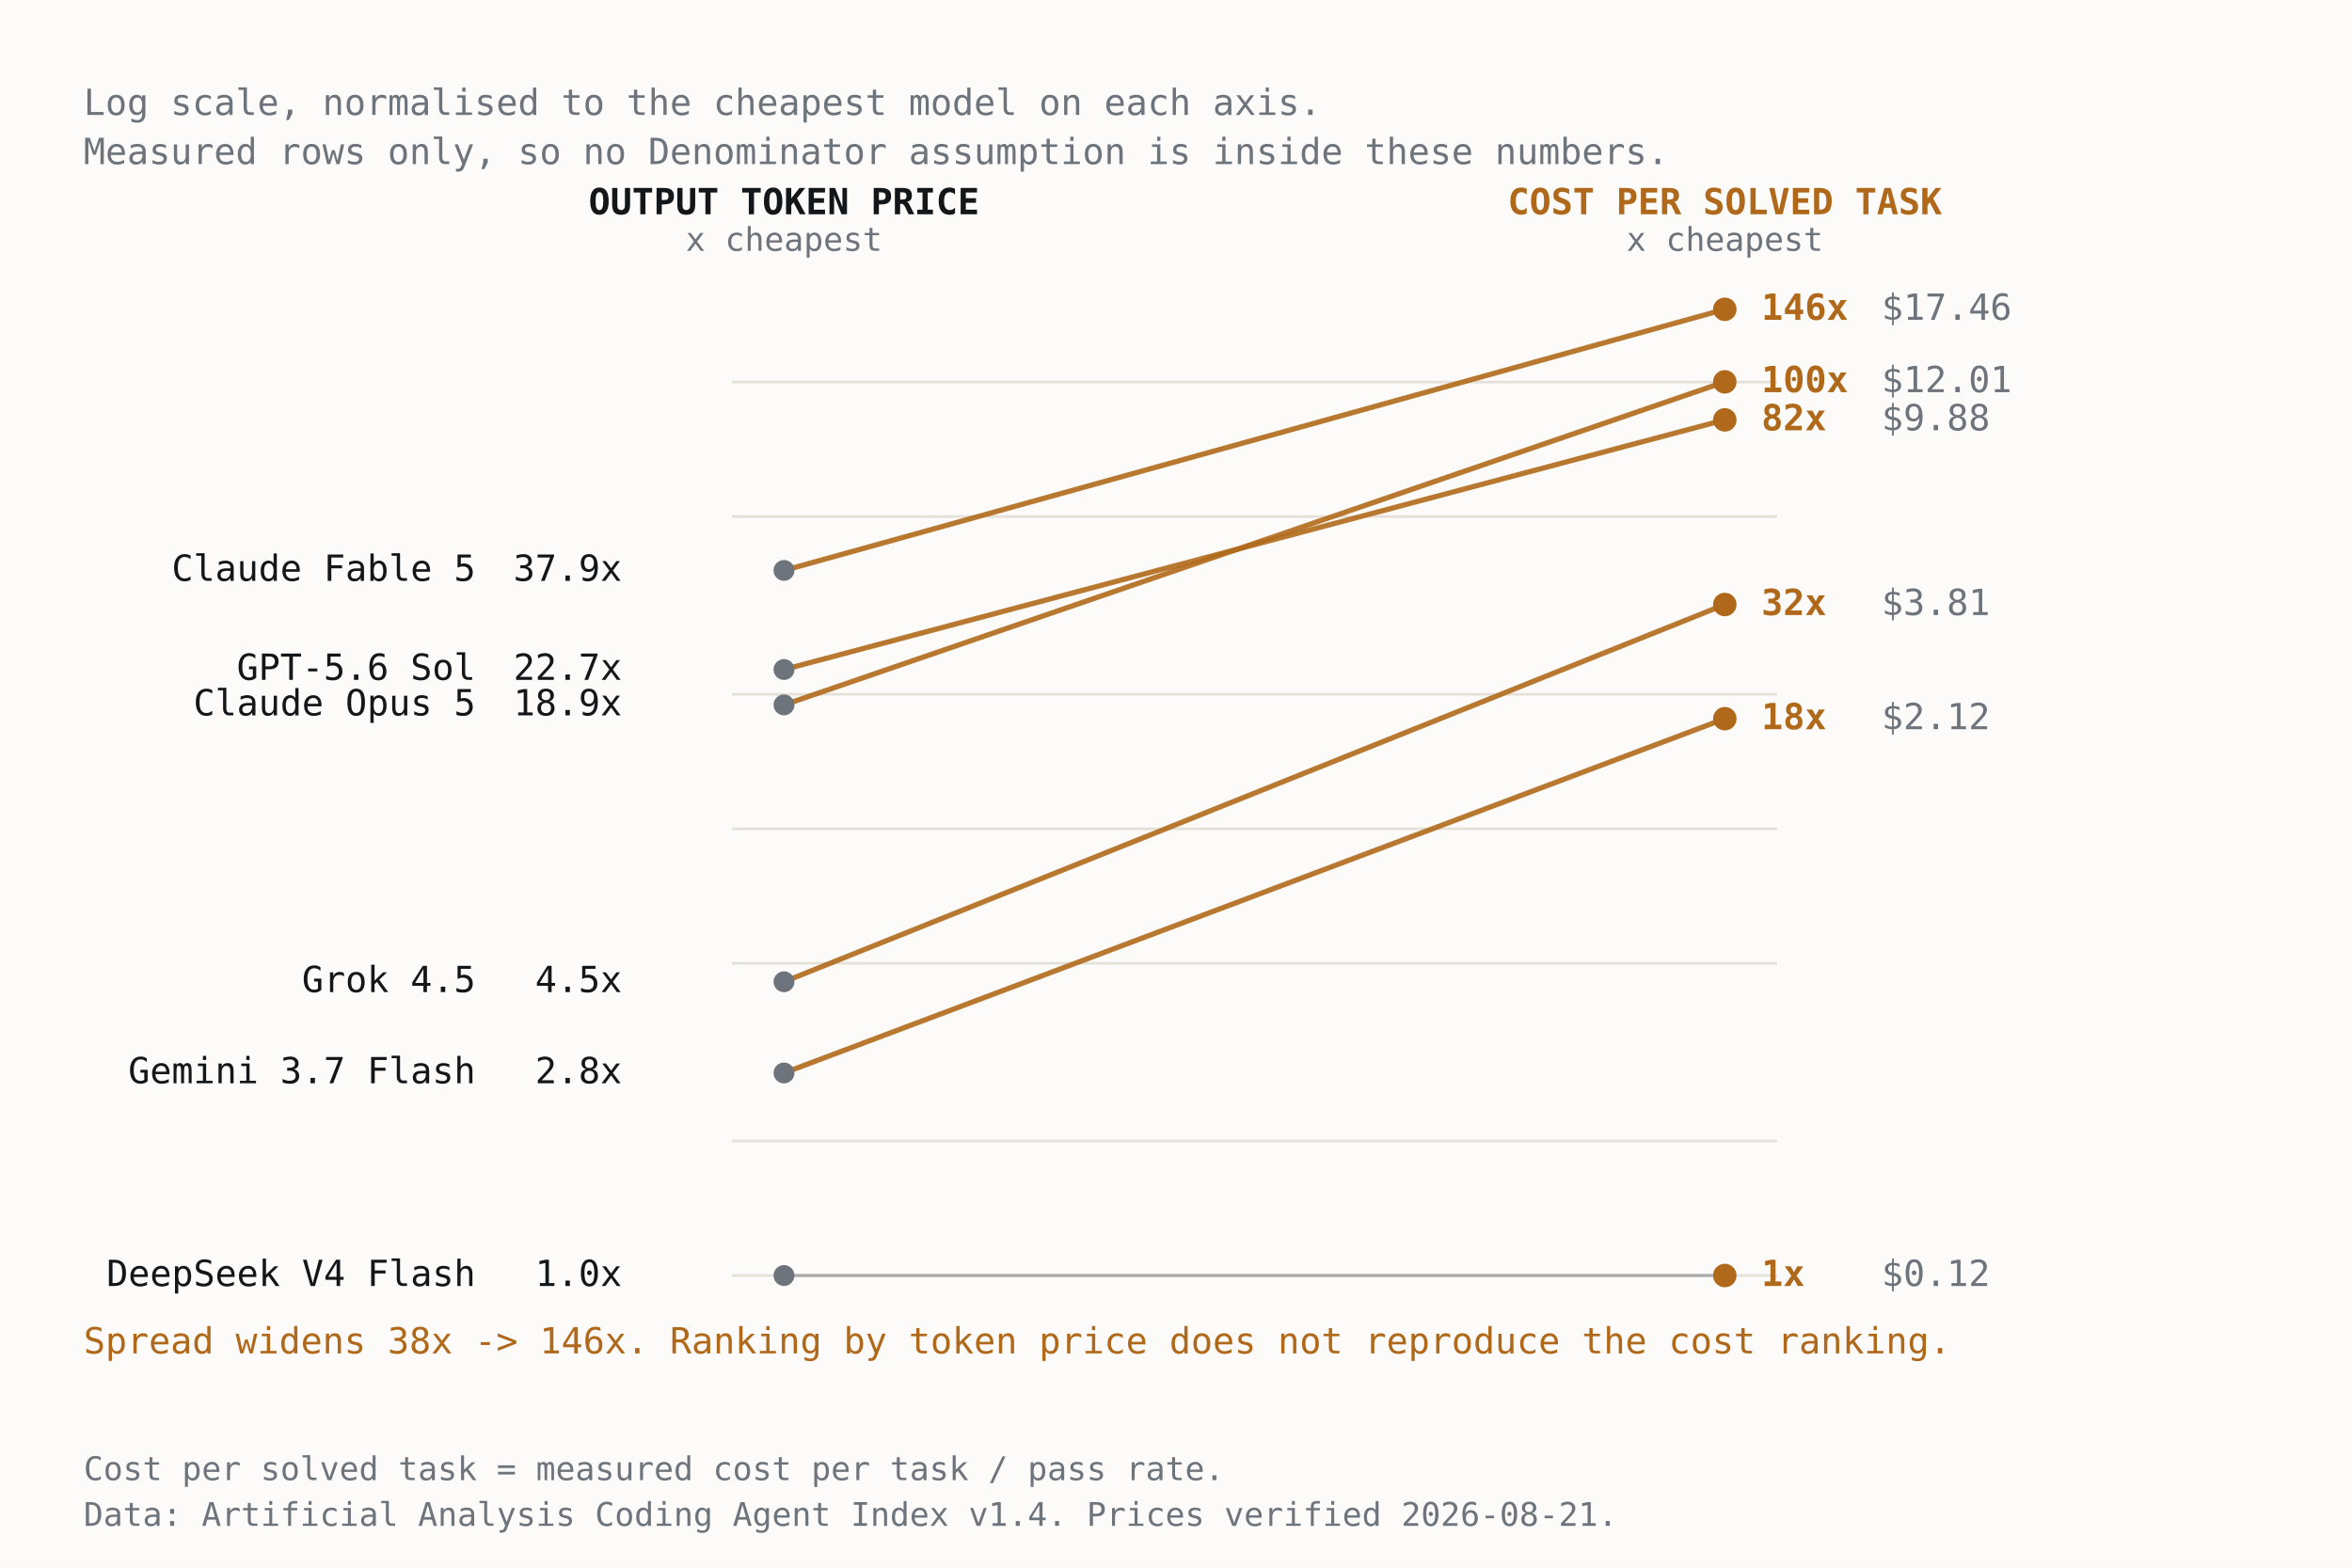
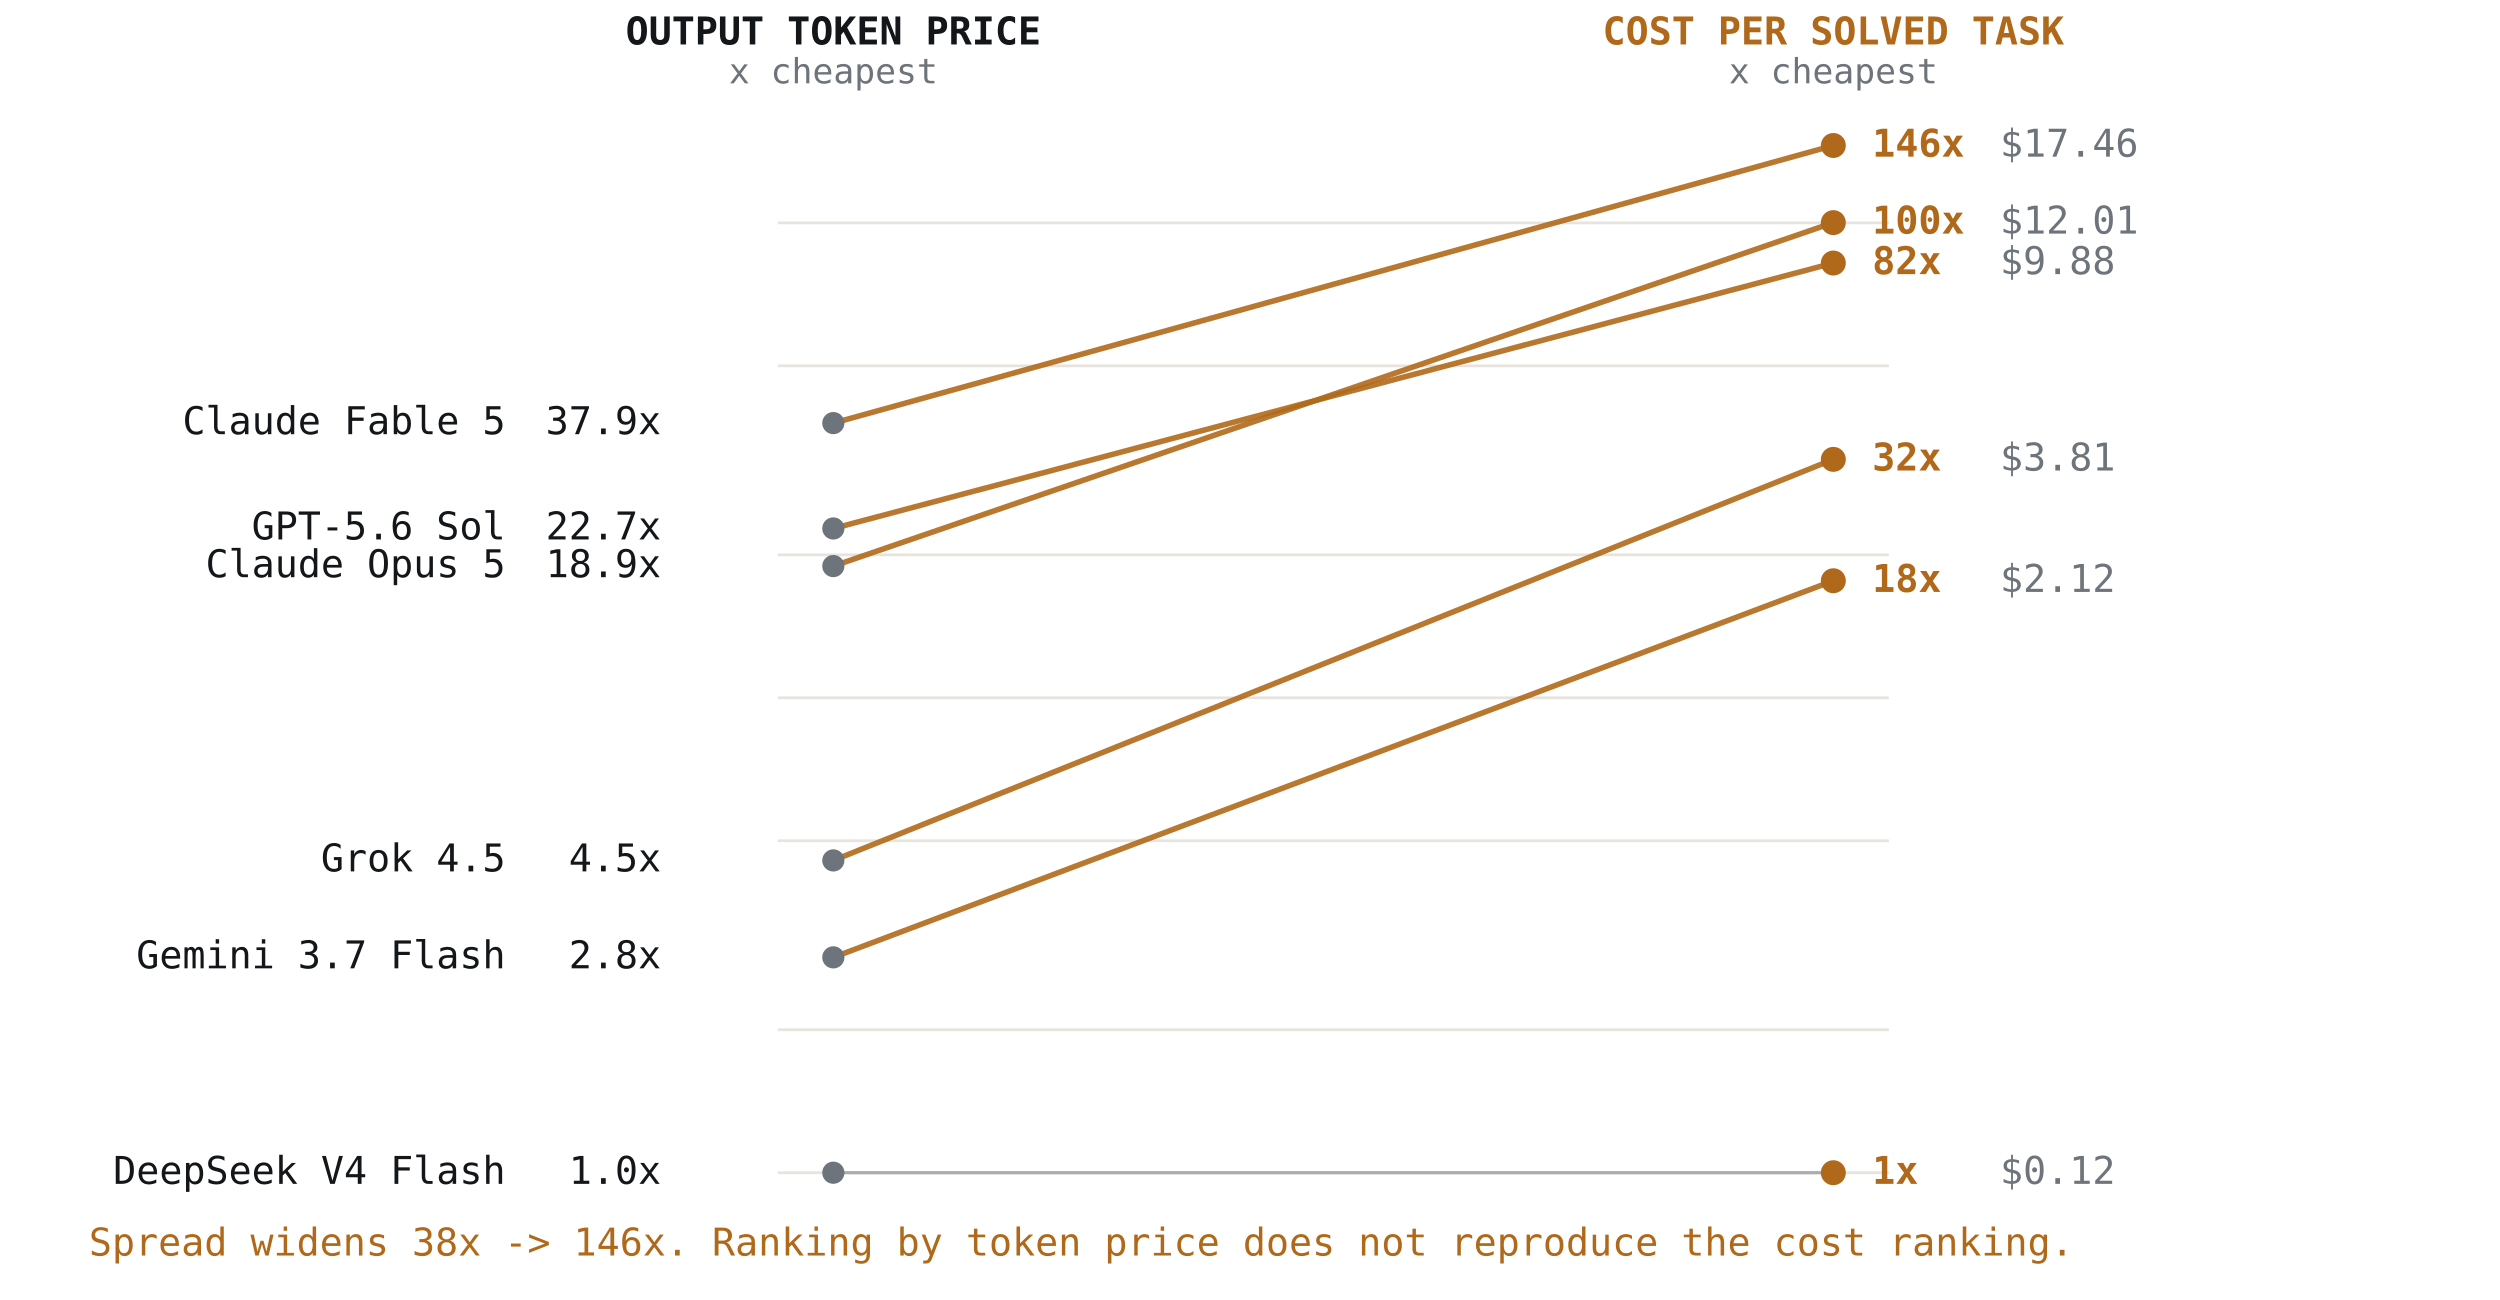
- <svg xmlns="http://www.w3.org/2000/svg" width="900" height="600" viewBox="0 0 900 600" role="img" aria-label="Token price is not task cost">
-   <rect width="900" height="600" fill="#FCFBF9" />
-   <text x="32.0" y="44.0" fill="#6E747B" font-family="JetBrains Mono, SFMono-Regular, Menlo, Consolas, monospace" font-size="13.8" font-weight="400" text-anchor="start">Log scale, normalised to the cheapest model on each axis.</text>
-   <text x="32.0" y="62.8" fill="#6E747B" font-family="JetBrains Mono, SFMono-Regular, Menlo, Consolas, monospace" font-size="13.8" font-weight="400" text-anchor="start">Measured rows only, so no Denominator assumption is inside these numbers.</text>
-   <g transform="translate(0,-20)">
-     <line x1="280" y1="508.177" x2="680" y2="508.177" stroke="#E6E1D8" stroke-width="1" />
-     <line x1="280" y1="456.709" x2="680" y2="456.709" stroke="#E6E1D8" stroke-width="1" />
-     <line x1="280" y1="388.673" x2="680" y2="388.673" stroke="#E6E1D8" stroke-width="1" />
-     <line x1="280" y1="337.205" x2="680" y2="337.205" stroke="#E6E1D8" stroke-width="1" />
-     <line x1="280" y1="285.738" x2="680" y2="285.738" stroke="#E6E1D8" stroke-width="1" />
-     <line x1="280" y1="217.701" x2="680" y2="217.701" stroke="#E6E1D8" stroke-width="1" />
-     <line x1="280" y1="166.234" x2="680" y2="166.234" stroke="#E6E1D8" stroke-width="1" />
-     <text x="300.0" y="102.0" fill="#14171A" font-family="JetBrains Mono, SFMono-Regular, Menlo, Consolas, monospace" font-size="13.8" font-weight="700" text-anchor="middle">OUTPUT TOKEN PRICE</text>
-     <text x="300.0" y="116.0" fill="#6E747B" font-family="JetBrains Mono, SFMono-Regular, Menlo, Consolas, monospace" font-size="12.5" font-weight="400" text-anchor="middle">x cheapest</text>
-     <text x="660.0" y="102.0" fill="#B0691A" font-family="JetBrains Mono, SFMono-Regular, Menlo, Consolas, monospace" font-size="13.8" font-weight="700" text-anchor="middle">COST PER SOLVED TASK</text>
-     <text x="660.0" y="116.0" fill="#6E747B" font-family="JetBrains Mono, SFMono-Regular, Menlo, Consolas, monospace" font-size="12.5" font-weight="400" text-anchor="middle">x cheapest</text>
-     <line x1="300" y1="508.177" x2="660" y2="508.177" stroke="#6E747B" stroke-width="1.2" opacity="0.5" />
-     <circle cx="300" cy="508.177" r="4" fill="#6E747B" />
-     <circle cx="660" cy="508.177" r="4.5" fill="#B0691A" />
-     <text x="238.0" y="512.2" fill="#14171A" font-family="JetBrains Mono, SFMono-Regular, Menlo, Consolas, monospace" font-size="13.8" font-weight="400" text-anchor="end">1.0x</text>
-     <text x="182.0" y="512.2" fill="#14171A" font-family="JetBrains Mono, SFMono-Regular, Menlo, Consolas, monospace" font-size="13.8" font-weight="400" text-anchor="end">DeepSeek V4 Flash</text>
-     <text x="674.0" y="512.2" fill="#B0691A" font-family="JetBrains Mono, SFMono-Regular, Menlo, Consolas, monospace" font-size="13.8" font-weight="700" text-anchor="start">1x</text>
-     <text x="720.0" y="512.2" fill="#6E747B" font-family="JetBrains Mono, SFMono-Regular, Menlo, Consolas, monospace" font-size="13.8" font-weight="400" text-anchor="start">$0.12</text>
-     <line x1="300" y1="430.649" x2="660" y2="295.066" stroke="#B0691A" stroke-width="2" opacity="0.9" />
-     <circle cx="300" cy="430.649" r="4" fill="#6E747B" />
-     <circle cx="660" cy="295.066" r="4.5" fill="#B0691A" />
-     <text x="238.0" y="434.6" fill="#14171A" font-family="JetBrains Mono, SFMono-Regular, Menlo, Consolas, monospace" font-size="13.8" font-weight="400" text-anchor="end">2.8x</text>
-     <text x="182.0" y="434.6" fill="#14171A" font-family="JetBrains Mono, SFMono-Regular, Menlo, Consolas, monospace" font-size="13.8" font-weight="400" text-anchor="end">Gemini 3.7 Flash</text>
-     <text x="674.0" y="299.1" fill="#B0691A" font-family="JetBrains Mono, SFMono-Regular, Menlo, Consolas, monospace" font-size="13.8" font-weight="700" text-anchor="start">18x</text>
-     <text x="720.0" y="299.1" fill="#6E747B" font-family="JetBrains Mono, SFMono-Regular, Menlo, Consolas, monospace" font-size="13.8" font-weight="400" text-anchor="start">$2.12</text>
-     <line x1="300" y1="395.75" x2="660" y2="251.373" stroke="#B0691A" stroke-width="2" opacity="0.9" />
-     <circle cx="300" cy="395.75" r="4" fill="#6E747B" />
-     <circle cx="660" cy="251.373" r="4.5" fill="#B0691A" />
-     <text x="238.0" y="399.7" fill="#14171A" font-family="JetBrains Mono, SFMono-Regular, Menlo, Consolas, monospace" font-size="13.8" font-weight="400" text-anchor="end">4.5x</text>
-     <text x="182.0" y="399.7" fill="#14171A" font-family="JetBrains Mono, SFMono-Regular, Menlo, Consolas, monospace" font-size="13.8" font-weight="400" text-anchor="end">Grok 4.5</text>
-     <text x="674.0" y="255.4" fill="#B0691A" font-family="JetBrains Mono, SFMono-Regular, Menlo, Consolas, monospace" font-size="13.8" font-weight="700" text-anchor="start">32x</text>
-     <text x="720.0" y="255.4" fill="#6E747B" font-family="JetBrains Mono, SFMono-Regular, Menlo, Consolas, monospace" font-size="13.8" font-weight="400" text-anchor="start">$3.81</text>
-     <line x1="300" y1="276.246" x2="660" y2="180.691" stroke="#B0691A" stroke-width="2" opacity="0.9" />
-     <circle cx="300" cy="276.246" r="4" fill="#6E747B" />
-     <circle cx="660" cy="180.691" r="4.5" fill="#B0691A" />
-     <text x="238.0" y="280.2" fill="#14171A" font-family="JetBrains Mono, SFMono-Regular, Menlo, Consolas, monospace" font-size="13.8" font-weight="400" text-anchor="end">22.7x</text>
-     <text x="182.0" y="280.2" fill="#14171A" font-family="JetBrains Mono, SFMono-Regular, Menlo, Consolas, monospace" font-size="13.8" font-weight="400" text-anchor="end">GPT-5.6 Sol</text>
-     <text x="674.0" y="184.7" fill="#B0691A" font-family="JetBrains Mono, SFMono-Regular, Menlo, Consolas, monospace" font-size="13.8" font-weight="700" text-anchor="start">82x</text>
-     <text x="720.0" y="184.7" fill="#6E747B" font-family="JetBrains Mono, SFMono-Regular, Menlo, Consolas, monospace" font-size="13.8" font-weight="400" text-anchor="start">$9.88</text>
-     <line x1="300" y1="289.784" x2="660" y2="166.143" stroke="#B0691A" stroke-width="2" opacity="0.9" />
-     <circle cx="300" cy="289.784" r="4" fill="#6E747B" />
-     <circle cx="660" cy="166.143" r="4.5" fill="#B0691A" />
-     <text x="238.0" y="293.8" fill="#14171A" font-family="JetBrains Mono, SFMono-Regular, Menlo, Consolas, monospace" font-size="13.8" font-weight="400" text-anchor="end">18.9x</text>
-     <text x="182.0" y="293.8" fill="#14171A" font-family="JetBrains Mono, SFMono-Regular, Menlo, Consolas, monospace" font-size="13.8" font-weight="400" text-anchor="end">Claude Opus 5</text>
-     <text x="674.0" y="170.1" fill="#B0691A" font-family="JetBrains Mono, SFMono-Regular, Menlo, Consolas, monospace" font-size="13.8" font-weight="700" text-anchor="start">100x</text>
-     <text x="720.0" y="170.1" fill="#6E747B" font-family="JetBrains Mono, SFMono-Regular, Menlo, Consolas, monospace" font-size="13.8" font-weight="400" text-anchor="start">$12.01</text>
-     <line x1="300" y1="238.316" x2="660" y2="138.378" stroke="#B0691A" stroke-width="2" opacity="0.9" />
-     <circle cx="300" cy="238.316" r="4" fill="#6E747B" />
-     <circle cx="660" cy="138.378" r="4.5" fill="#B0691A" />
-     <text x="238.0" y="242.3" fill="#14171A" font-family="JetBrains Mono, SFMono-Regular, Menlo, Consolas, monospace" font-size="13.8" font-weight="400" text-anchor="end">37.9x</text>
-     <text x="182.0" y="242.3" fill="#14171A" font-family="JetBrains Mono, SFMono-Regular, Menlo, Consolas, monospace" font-size="13.8" font-weight="400" text-anchor="end">Claude Fable 5</text>
-     <text x="674.0" y="142.4" fill="#B0691A" font-family="JetBrains Mono, SFMono-Regular, Menlo, Consolas, monospace" font-size="13.8" font-weight="700" text-anchor="start">146x</text>
-     <text x="720.0" y="142.4" fill="#6E747B" font-family="JetBrains Mono, SFMono-Regular, Menlo, Consolas, monospace" font-size="13.8" font-weight="400" text-anchor="start">$17.46</text>
-     <text x="32.0" y="538.0" fill="#B0691A" font-family="JetBrains Mono, SFMono-Regular, Menlo, Consolas, monospace" font-size="13.8" font-weight="400" text-anchor="start">Spread widens 38x -&gt; 146x. Ranking by token price does not reproduce the cost ranking.</text>
-   </g>
-   <text x="32.0" y="566.5" fill="#6E747B" font-family="JetBrains Mono, SFMono-Regular, Menlo, Consolas, monospace" font-size="12.5" font-weight="400" text-anchor="start">Cost per solved task = measured cost per task / pass rate.</text>
-   <text x="32.0" y="584.0" fill="#6E747B" font-family="JetBrains Mono, SFMono-Regular, Menlo, Consolas, monospace" font-size="12.5" font-weight="400" text-anchor="start">Data: Artificial Analysis Coding Agent Index v1.4. Prices verified 2026-08-21.</text>
+ <svg xmlns="http://www.w3.org/2000/svg" width="900" height="468" viewBox="0 86 900 468" role="img" aria-label="Token price is not task cost">
+   <rect x="0" y="86" width="900" height="468" fill="#FFFFFF" />
+   <line x1="280" y1="508.177" x2="680" y2="508.177" stroke="#E7E4DE" stroke-width="1" />
+   <line x1="280" y1="456.709" x2="680" y2="456.709" stroke="#E7E4DE" stroke-width="1" />
+   <line x1="280" y1="388.673" x2="680" y2="388.673" stroke="#E7E4DE" stroke-width="1" />
+   <line x1="280" y1="337.205" x2="680" y2="337.205" stroke="#E7E4DE" stroke-width="1" />
+   <line x1="280" y1="285.738" x2="680" y2="285.738" stroke="#E7E4DE" stroke-width="1" />
+   <line x1="280" y1="217.701" x2="680" y2="217.701" stroke="#E7E4DE" stroke-width="1" />
+   <line x1="280" y1="166.234" x2="680" y2="166.234" stroke="#E7E4DE" stroke-width="1" />
+   <text x="300.0" y="102.0" fill="#14171A" font-family="JetBrains Mono, SFMono-Regular, Menlo, Consolas, monospace" font-size="13.8" font-weight="700" text-anchor="middle">OUTPUT TOKEN PRICE</text>
+   <text x="300.0" y="116.0" fill="#6E747B" font-family="JetBrains Mono, SFMono-Regular, Menlo, Consolas, monospace" font-size="12.5" font-weight="400" text-anchor="middle">x cheapest</text>
+   <text x="660.0" y="102.0" fill="#B0691A" font-family="JetBrains Mono, SFMono-Regular, Menlo, Consolas, monospace" font-size="13.8" font-weight="700" text-anchor="middle">COST PER SOLVED TASK</text>
+   <text x="660.0" y="116.0" fill="#6E747B" font-family="JetBrains Mono, SFMono-Regular, Menlo, Consolas, monospace" font-size="12.5" font-weight="400" text-anchor="middle">x cheapest</text>
+   <line x1="300" y1="508.177" x2="660" y2="508.177" stroke="#6E747B" stroke-width="1.2" opacity="0.5" />
+   <circle cx="300" cy="508.177" r="4" fill="#6E747B" />
+   <circle cx="660" cy="508.177" r="4.5" fill="#B0691A" />
+   <text x="238.0" y="512.2" fill="#14171A" font-family="JetBrains Mono, SFMono-Regular, Menlo, Consolas, monospace" font-size="13.8" font-weight="400" text-anchor="end">1.0x</text>
+   <text x="182.0" y="512.2" fill="#14171A" font-family="JetBrains Mono, SFMono-Regular, Menlo, Consolas, monospace" font-size="13.8" font-weight="400" text-anchor="end">DeepSeek V4 Flash</text>
+   <text x="674.0" y="512.2" fill="#B0691A" font-family="JetBrains Mono, SFMono-Regular, Menlo, Consolas, monospace" font-size="13.8" font-weight="700" text-anchor="start">1x</text>
+   <text x="720.0" y="512.2" fill="#6E747B" font-family="JetBrains Mono, SFMono-Regular, Menlo, Consolas, monospace" font-size="13.8" font-weight="400" text-anchor="start">$0.12</text>
+   <line x1="300" y1="430.649" x2="660" y2="295.066" stroke="#B0691A" stroke-width="2" opacity="0.9" />
+   <circle cx="300" cy="430.649" r="4" fill="#6E747B" />
+   <circle cx="660" cy="295.066" r="4.5" fill="#B0691A" />
+   <text x="238.0" y="434.6" fill="#14171A" font-family="JetBrains Mono, SFMono-Regular, Menlo, Consolas, monospace" font-size="13.8" font-weight="400" text-anchor="end">2.8x</text>
+   <text x="182.0" y="434.6" fill="#14171A" font-family="JetBrains Mono, SFMono-Regular, Menlo, Consolas, monospace" font-size="13.8" font-weight="400" text-anchor="end">Gemini 3.7 Flash</text>
+   <text x="674.0" y="299.1" fill="#B0691A" font-family="JetBrains Mono, SFMono-Regular, Menlo, Consolas, monospace" font-size="13.8" font-weight="700" text-anchor="start">18x</text>
+   <text x="720.0" y="299.1" fill="#6E747B" font-family="JetBrains Mono, SFMono-Regular, Menlo, Consolas, monospace" font-size="13.8" font-weight="400" text-anchor="start">$2.12</text>
+   <line x1="300" y1="395.75" x2="660" y2="251.373" stroke="#B0691A" stroke-width="2" opacity="0.9" />
+   <circle cx="300" cy="395.75" r="4" fill="#6E747B" />
+   <circle cx="660" cy="251.373" r="4.5" fill="#B0691A" />
+   <text x="238.0" y="399.7" fill="#14171A" font-family="JetBrains Mono, SFMono-Regular, Menlo, Consolas, monospace" font-size="13.8" font-weight="400" text-anchor="end">4.5x</text>
+   <text x="182.0" y="399.7" fill="#14171A" font-family="JetBrains Mono, SFMono-Regular, Menlo, Consolas, monospace" font-size="13.8" font-weight="400" text-anchor="end">Grok 4.5</text>
+   <text x="674.0" y="255.4" fill="#B0691A" font-family="JetBrains Mono, SFMono-Regular, Menlo, Consolas, monospace" font-size="13.8" font-weight="700" text-anchor="start">32x</text>
+   <text x="720.0" y="255.4" fill="#6E747B" font-family="JetBrains Mono, SFMono-Regular, Menlo, Consolas, monospace" font-size="13.8" font-weight="400" text-anchor="start">$3.81</text>
+   <line x1="300" y1="276.246" x2="660" y2="180.691" stroke="#B0691A" stroke-width="2" opacity="0.9" />
+   <circle cx="300" cy="276.246" r="4" fill="#6E747B" />
+   <circle cx="660" cy="180.691" r="4.5" fill="#B0691A" />
+   <text x="238.0" y="280.2" fill="#14171A" font-family="JetBrains Mono, SFMono-Regular, Menlo, Consolas, monospace" font-size="13.8" font-weight="400" text-anchor="end">22.7x</text>
+   <text x="182.0" y="280.2" fill="#14171A" font-family="JetBrains Mono, SFMono-Regular, Menlo, Consolas, monospace" font-size="13.8" font-weight="400" text-anchor="end">GPT-5.6 Sol</text>
+   <text x="674.0" y="184.7" fill="#B0691A" font-family="JetBrains Mono, SFMono-Regular, Menlo, Consolas, monospace" font-size="13.8" font-weight="700" text-anchor="start">82x</text>
+   <text x="720.0" y="184.7" fill="#6E747B" font-family="JetBrains Mono, SFMono-Regular, Menlo, Consolas, monospace" font-size="13.8" font-weight="400" text-anchor="start">$9.88</text>
+   <line x1="300" y1="289.784" x2="660" y2="166.143" stroke="#B0691A" stroke-width="2" opacity="0.9" />
+   <circle cx="300" cy="289.784" r="4" fill="#6E747B" />
+   <circle cx="660" cy="166.143" r="4.5" fill="#B0691A" />
+   <text x="238.0" y="293.8" fill="#14171A" font-family="JetBrains Mono, SFMono-Regular, Menlo, Consolas, monospace" font-size="13.8" font-weight="400" text-anchor="end">18.9x</text>
+   <text x="182.0" y="293.8" fill="#14171A" font-family="JetBrains Mono, SFMono-Regular, Menlo, Consolas, monospace" font-size="13.8" font-weight="400" text-anchor="end">Claude Opus 5</text>
+   <text x="674.0" y="170.1" fill="#B0691A" font-family="JetBrains Mono, SFMono-Regular, Menlo, Consolas, monospace" font-size="13.8" font-weight="700" text-anchor="start">100x</text>
+   <text x="720.0" y="170.1" fill="#6E747B" font-family="JetBrains Mono, SFMono-Regular, Menlo, Consolas, monospace" font-size="13.8" font-weight="400" text-anchor="start">$12.01</text>
+   <line x1="300" y1="238.316" x2="660" y2="138.378" stroke="#B0691A" stroke-width="2" opacity="0.9" />
+   <circle cx="300" cy="238.316" r="4" fill="#6E747B" />
+   <circle cx="660" cy="138.378" r="4.5" fill="#B0691A" />
+   <text x="238.0" y="242.3" fill="#14171A" font-family="JetBrains Mono, SFMono-Regular, Menlo, Consolas, monospace" font-size="13.8" font-weight="400" text-anchor="end">37.9x</text>
+   <text x="182.0" y="242.3" fill="#14171A" font-family="JetBrains Mono, SFMono-Regular, Menlo, Consolas, monospace" font-size="13.8" font-weight="400" text-anchor="end">Claude Fable 5</text>
+   <text x="674.0" y="142.4" fill="#B0691A" font-family="JetBrains Mono, SFMono-Regular, Menlo, Consolas, monospace" font-size="13.8" font-weight="700" text-anchor="start">146x</text>
+   <text x="720.0" y="142.4" fill="#6E747B" font-family="JetBrains Mono, SFMono-Regular, Menlo, Consolas, monospace" font-size="13.8" font-weight="400" text-anchor="start">$17.46</text>
+   <text x="32.0" y="538.0" fill="#B0691A" font-family="JetBrains Mono, SFMono-Regular, Menlo, Consolas, monospace" font-size="13.8" font-weight="400" text-anchor="start">Spread widens 38x -&gt; 146x. Ranking by token price does not reproduce the cost ranking.</text>
</svg>
